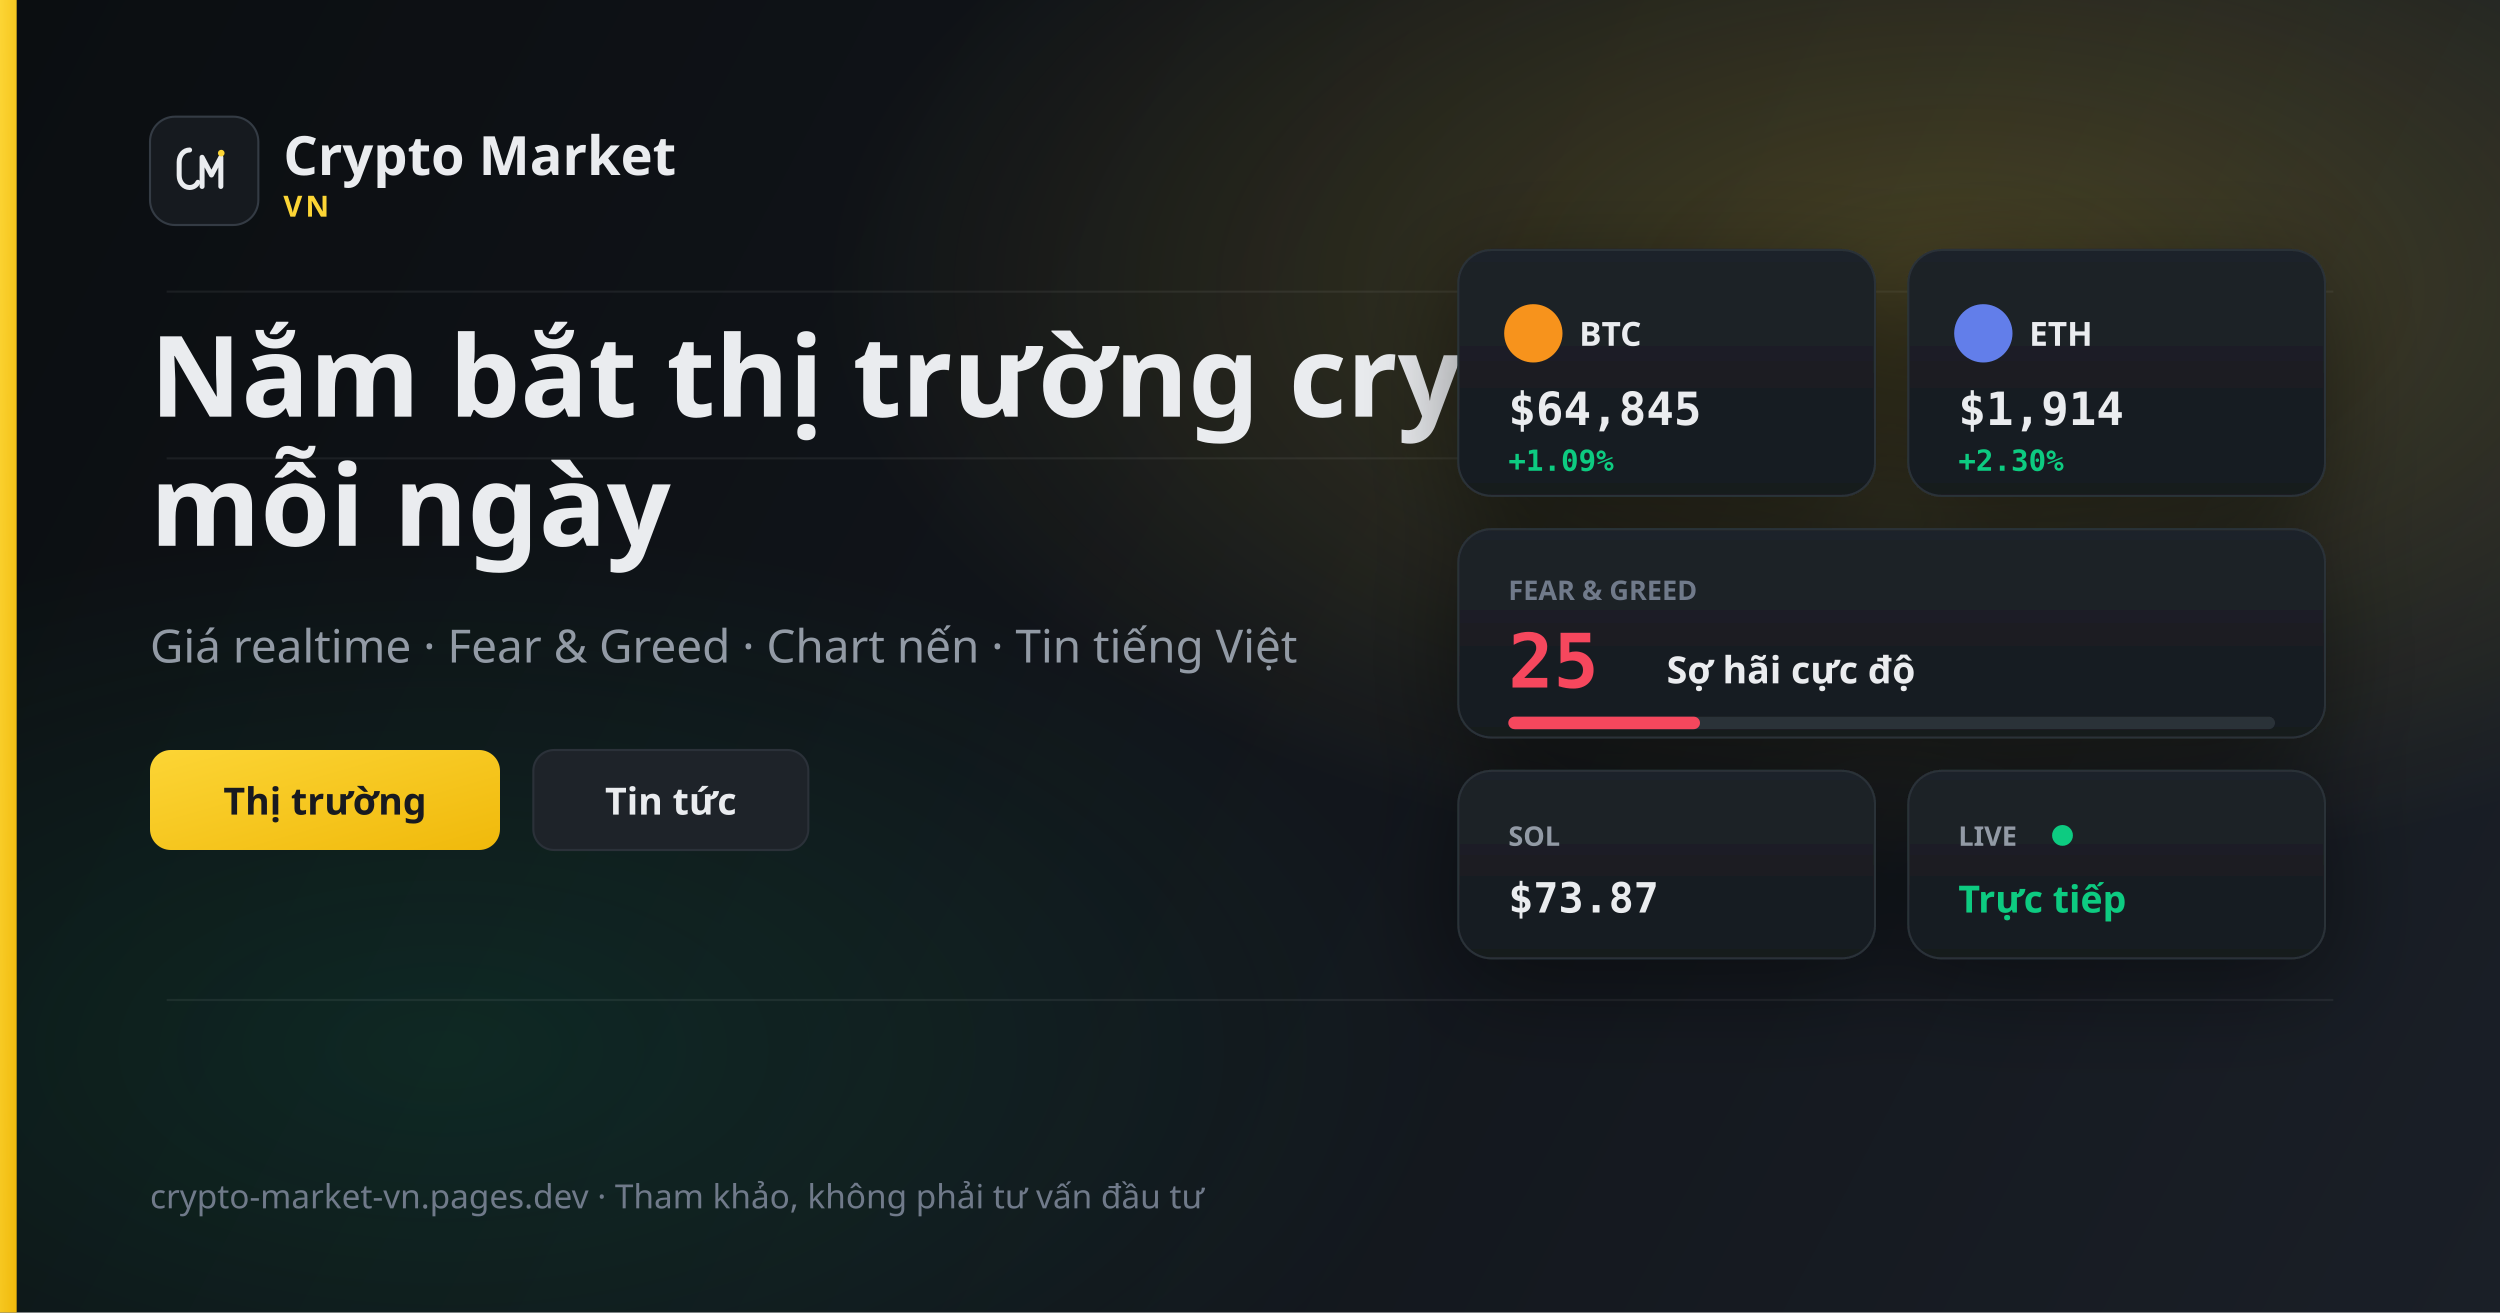
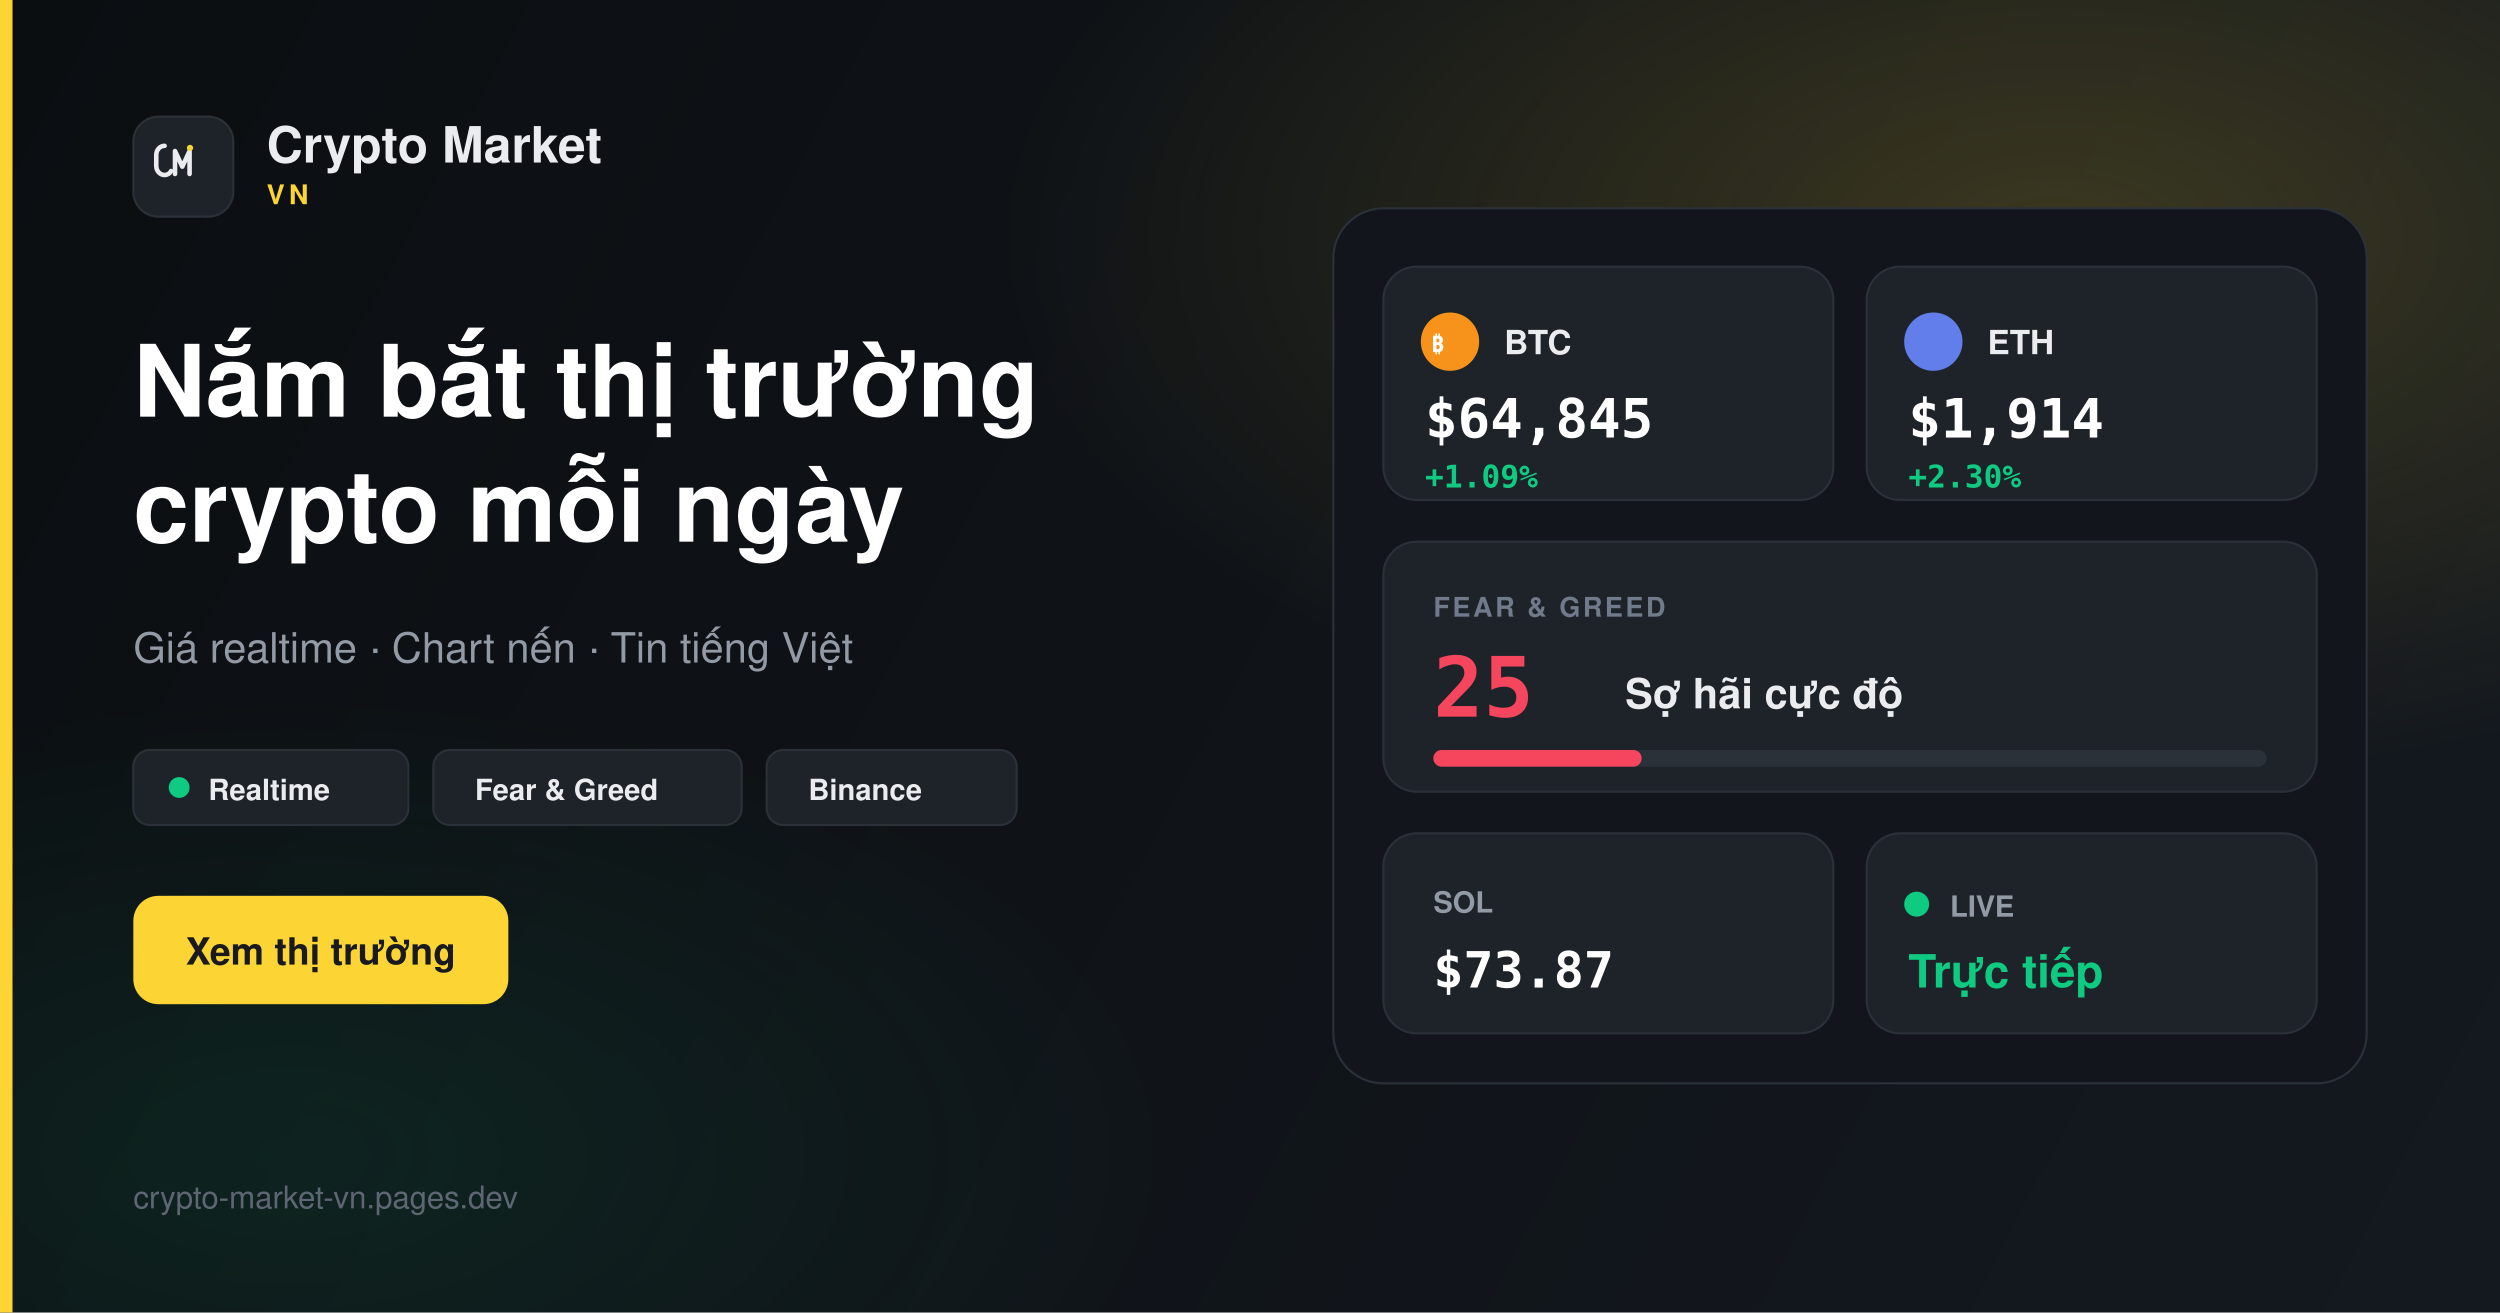
<svg xmlns="http://www.w3.org/2000/svg" width="1200" height="630" viewBox="0 0 1200 630" fill="none">
  <defs>
    <linearGradient id="bg" x1="0" y1="0" x2="1200" y2="630" gradientUnits="userSpaceOnUse">
      <stop stop-color="#0B0E11" />
-       <stop offset="0.55" stop-color="#12161C" />
-       <stop offset="1" stop-color="#1A1F27" />
+       <stop offset="1" stop-color="#141920" />
    </linearGradient>
    <linearGradient id="gold" x1="0" y1="0" x2="1" y2="1">
      <stop stop-color="#FCD535" />
-       <stop offset="1" stop-color="#F0B90B" />
+       <stop offset="1" stop-color="#E5A911" />
    </linearGradient>
-     <linearGradient id="card" x1="0" y1="0" x2="0" y2="1">
-       <stop stop-color="#1E2329" />
-       <stop offset="1" stop-color="#161A1F" />
-     </linearGradient>
-     <radialGradient id="glow" cx="78%" cy="22%" r="45%">
-       <stop offset="0%" stop-color="#FCD535" stop-opacity="0.22" />
+     <radialGradient id="orb" cx="82%" cy="18%" r="42%">
+       <stop offset="0%" stop-color="#FCD535" stop-opacity="0.18" />
      <stop offset="100%" stop-color="#FCD535" stop-opacity="0" />
    </radialGradient>
-     <radialGradient id="glow2" cx="18%" cy="80%" r="40%">
-       <stop offset="0%" stop-color="#0ECB81" stop-opacity="0.12" />
+     <radialGradient id="orbG" cx="12%" cy="88%" r="35%">
+       <stop offset="0%" stop-color="#0ECB81" stop-opacity="0.10" />
      <stop offset="100%" stop-color="#0ECB81" stop-opacity="0" />
    </radialGradient>
-     <filter id="soft" x="-20%" y="-20%" width="140%" height="140%">
-       <feDropShadow dx="0" dy="12" stdDeviation="24" flood-color="#000" flood-opacity="0.45" />
-     </filter>
  </defs>
  <rect width="1200" height="630" fill="url(#bg)" />
-   <rect width="1200" height="630" fill="url(#glow)" />
-   <rect width="1200" height="630" fill="url(#glow2)" />
-   <rect x="0" y="0" width="8" height="630" fill="url(#gold)" />
-   <g opacity="0.07" stroke="#EAECEF" stroke-width="1">
-     <path d="M80 140 H1120" />
-     <path d="M80 220 H700" />
-     <path d="M80 480 H1120" />
-   </g>
-   <g transform="translate(72, 56)">
-     <rect width="52" height="52" rx="12" fill="#161A1F" stroke="#343B44" />
-     <path d="M19 16C16.2 16 14 18.5 14 21.8V28.2C14 31.5 16.2 34 19 34C20.8 34 22.3 33 23 31.5" stroke="#EAECEF" stroke-width="2.4" stroke-linecap="round" />
-     <path d="M25 33.5V19.5L29.5 28L34 19.5V33.5" stroke="#EAECEF" stroke-width="2.4" stroke-linecap="round" stroke-linejoin="round" />
-     <circle cx="34.2" cy="17.5" r="1.6" fill="#FCD535" />
-     <text x="64" y="28" fill="#EAECEF" font-family="Segoe UI, system-ui, sans-serif" font-size="26" font-weight="700">Crypto Market</text>
-     <text x="64" y="48" fill="#FCD535" font-family="Segoe UI, system-ui, sans-serif" font-size="14" font-weight="700" letter-spacing="1.5">VN</text>
-   </g>
-   <text x="72" y="200" fill="#EAECEF" font-family="Segoe UI, system-ui, sans-serif" font-size="54" font-weight="700">Nắm bắt thị trường crypto</text>
-   <text x="72" y="262" fill="#EAECEF" font-family="Segoe UI, system-ui, sans-serif" font-size="54" font-weight="700">mỗi ngày</text>
-   <text x="72" y="318" fill="#929AA5" font-family="Segoe UI, system-ui, sans-serif" font-size="22">Giá realtime · Fear &amp; Greed · Chart nến · Tin tiếng Việt</text>
-   <g transform="translate(72, 360)">
-     <rect width="168" height="48" rx="10" fill="url(#gold)" />
-     <text x="84" y="31" text-anchor="middle" fill="#181A20" font-family="Segoe UI, system-ui, sans-serif" font-size="18" font-weight="700">Thị trường</text>
-     <rect x="184" y="0" width="132" height="48" rx="10" fill="#1E2329" stroke="#2B3139" />
-     <text x="250" y="31" text-anchor="middle" fill="#EAECEF" font-family="Segoe UI, system-ui, sans-serif" font-size="18" font-weight="600">Tin tức</text>
-   </g>
-   <g filter="url(#soft)" transform="translate(700, 120)">
-     <rect width="200" height="118" rx="16" fill="url(#card)" stroke="#2B3139" />
-     <circle cx="36" cy="40" r="14" fill="#F7931A" />
-     <text x="58" y="46" fill="#EAECEF" font-family="Segoe UI, system-ui, sans-serif" font-size="16" font-weight="700">BTC</text>
-     <text x="24" y="84" fill="#EAECEF" font-family="IBM Plex Mono, Consolas, monospace" font-size="22" font-weight="700">$64,845</text>
-     <text x="24" y="106" fill="#0ECB81" font-family="IBM Plex Mono, Consolas, monospace" font-size="14" font-weight="600">+1.09%</text>
-     <rect x="216" y="0" width="200" height="118" rx="16" fill="url(#card)" stroke="#2B3139" />
-     <circle cx="252" cy="40" r="14" fill="#627EEA" />
-     <text x="274" y="46" fill="#EAECEF" font-family="Segoe UI, system-ui, sans-serif" font-size="16" font-weight="700">ETH</text>
-     <text x="240" y="84" fill="#EAECEF" font-family="IBM Plex Mono, Consolas, monospace" font-size="22" font-weight="700">$1,914</text>
-     <text x="240" y="106" fill="#0ECB81" font-family="IBM Plex Mono, Consolas, monospace" font-size="14" font-weight="600">+2.30%</text>
-     <rect y="134" width="416" height="100" rx="16" fill="url(#card)" stroke="#2B3139" />
-     <text x="24" y="168" fill="#707A8A" font-family="Segoe UI, system-ui, sans-serif" font-size="13" font-weight="600">FEAR &amp; GREED</text>
-     <text x="24" y="210" fill="#F6465D" font-family="IBM Plex Mono, Consolas, monospace" font-size="36" font-weight="700">25</text>
-     <text x="100" y="208" fill="#EAECEF" font-family="Segoe UI, system-ui, sans-serif" font-size="18" font-weight="600">Sợ hãi cực độ</text>
-     <rect x="24" y="224" width="368" height="6" rx="3" fill="#2B3139" />
-     <rect x="24" y="224" width="92" height="6" rx="3" fill="#F6465D" />
-     <rect y="250" width="200" height="90" rx="16" fill="url(#card)" stroke="#2B3139" />
-     <text x="24" y="286" fill="#929AA5" font-family="Segoe UI, system-ui, sans-serif" font-size="13" font-weight="600">SOL</text>
-     <text x="24" y="318" fill="#EAECEF" font-family="IBM Plex Mono, Consolas, monospace" font-size="20" font-weight="700">$73.87</text>
-     <rect x="216" y="250" width="200" height="90" rx="16" fill="url(#card)" stroke="#2B3139" />
-     <text x="240" y="286" fill="#929AA5" font-family="Segoe UI, system-ui, sans-serif" font-size="13" font-weight="600">LIVE</text>
-     <circle cx="290" cy="281" r="5" fill="#0ECB81" />
-     <text x="240" y="318" fill="#0ECB81" font-family="Segoe UI, system-ui, sans-serif" font-size="18" font-weight="700">Trực tiếp</text>
-   </g>
-   <text x="72" y="580" fill="#707A8A" font-family="Segoe UI, system-ui, sans-serif" font-size="16">crypto-market-vn.pages.dev · Tham khảo, không phải tư vấn đầu tư</text>
+   <rect width="1200" height="630" fill="url(#orb)" />
+   <rect width="1200" height="630" fill="url(#orbG)" />
+   <rect x="0" y="0" width="6" height="630" fill="#FCD535" />
+   <rect x="64" y="56" width="48" height="48" rx="12" fill="#1E2329" stroke="#2B3139" />
+   <path d="M79 70c-2.2 0-4 1.9-4 4.4v5.2c0 2.5 1.8 4.4 4 4.4 1.4 0 2.6-.8 3.1-1.9" stroke="#EAECEF" stroke-width="2.2" stroke-linecap="round" />
+   <path d="M84 83.5V72.5L87.5 80L91 72.5v11" stroke="#EAECEF" stroke-width="2.2" stroke-linecap="round" stroke-linejoin="round" />
+   <circle cx="91.2" cy="71" r="1.5" fill="#FCD535" />
+   <text x="128" y="78" fill="#EAECEF" font-family="Segoe UI, Helvetica, Arial, sans-serif" font-size="24" font-weight="700">Crypto Market</text>
+   <text x="128" y="98" fill="#FCD535" font-family="Segoe UI, Helvetica, Arial, sans-serif" font-size="13" font-weight="700" letter-spacing="2">VN</text>
+   <text x="64" y="200" fill="#FFFFFF" font-family="Segoe UI, Helvetica, Arial, sans-serif" font-size="48" font-weight="700">Nắm bắt thị trường</text>
+   <text x="64" y="260" fill="#FFFFFF" font-family="Segoe UI, Helvetica, Arial, sans-serif" font-size="48" font-weight="700">crypto mỗi ngày</text>
+   <text x="64" y="318" fill="#929AA5" font-family="Segoe UI, Helvetica, Arial, sans-serif" font-size="20">Giá realtime · Chart nến · Tin tiếng Việt</text>
+   <rect x="64" y="360" width="132" height="36" rx="8" fill="#1E2329" stroke="#2B3139" />
+   <circle cx="86" cy="378" r="5" fill="#0ECB81" />
+   <text x="100" y="384" fill="#EAECEF" font-family="Segoe UI, Helvetica, Arial, sans-serif" font-size="14" font-weight="600">Realtime</text>
+   <rect x="208" y="360" width="148" height="36" rx="8" fill="#1E2329" stroke="#2B3139" />
+   <text x="228" y="384" fill="#EAECEF" font-family="Segoe UI, Helvetica, Arial, sans-serif" font-size="14" font-weight="600">Fear &amp; Greed</text>
+   <rect x="368" y="360" width="120" height="36" rx="8" fill="#1E2329" stroke="#2B3139" />
+   <text x="388" y="384" fill="#EAECEF" font-family="Segoe UI, Helvetica, Arial, sans-serif" font-size="14" font-weight="600">Binance</text>
+   <rect x="64" y="430" width="180" height="52" rx="12" fill="#FCD535" />
+   <text x="154" y="463" text-anchor="middle" fill="#181A20" font-family="Segoe UI, Helvetica, Arial, sans-serif" font-size="18" font-weight="700">Xem thị trường</text>
+   <text x="64" y="580" fill="#5E6673" font-family="Segoe UI, Helvetica, Arial, sans-serif" font-size="15">crypto-market-vn.pages.dev</text>
+   <rect x="640" y="100" width="496" height="420" rx="24" fill="#12161C" stroke="#2B3139" stroke-width="1" />
+   <rect x="664" y="128" width="216" height="112" rx="16" fill="#1E2329" stroke="#2B3139" />
+   <circle cx="696" cy="164" r="14" fill="#F7931A" />
+   <text x="690" y="169" text-anchor="middle" fill="#fff" font-family="Segoe UI, sans-serif" font-size="11" font-weight="700">₿</text>
+   <text x="722" y="170" fill="#EAECEF" font-family="Segoe UI, Helvetica, Arial, sans-serif" font-size="16" font-weight="700">BTC</text>
+   <text x="684" y="210" fill="#FFFFFF" font-family="Consolas, IBM Plex Mono, monospace" font-size="26" font-weight="700">$64,845</text>
+   <text x="684" y="234" fill="#0ECB81" font-family="Consolas, monospace" font-size="15" font-weight="600">+1.09%</text>
+   <rect x="896" y="128" width="216" height="112" rx="16" fill="#1E2329" stroke="#2B3139" />
+   <circle cx="928" cy="164" r="14" fill="#627EEA" />
+   <text x="954" y="170" fill="#EAECEF" font-family="Segoe UI, Helvetica, Arial, sans-serif" font-size="16" font-weight="700">ETH</text>
+   <text x="916" y="210" fill="#FFFFFF" font-family="Consolas, monospace" font-size="26" font-weight="700">$1,914</text>
+   <text x="916" y="234" fill="#0ECB81" font-family="Consolas, monospace" font-size="15" font-weight="600">+2.30%</text>
+   <rect x="664" y="260" width="448" height="120" rx="16" fill="#1E2329" stroke="#2B3139" />
+   <text x="688" y="296" fill="#707A8A" font-family="Segoe UI, Helvetica, Arial, sans-serif" font-size="13" font-weight="700" letter-spacing="1.2">FEAR &amp; GREED</text>
+   <text x="688" y="344" fill="#F6465D" font-family="Consolas, monospace" font-size="40" font-weight="700">25</text>
+   <text x="780" y="340" fill="#EAECEF" font-family="Segoe UI, Helvetica, Arial, sans-serif" font-size="20" font-weight="600">Sợ hãi cực độ</text>
+   <rect x="688" y="360" width="400" height="8" rx="4" fill="#2B3139" />
+   <rect x="688" y="360" width="100" height="8" rx="4" fill="#F6465D" />
+   <rect x="664" y="400" width="216" height="96" rx="16" fill="#1E2329" stroke="#2B3139" />
+   <text x="688" y="438" fill="#929AA5" font-family="Segoe UI, Helvetica, Arial, sans-serif" font-size="14" font-weight="600">SOL</text>
+   <text x="688" y="474" fill="#FFFFFF" font-family="Consolas, monospace" font-size="24" font-weight="700">$73.87</text>
+   <rect x="896" y="400" width="216" height="96" rx="16" fill="#1E2329" stroke="#2B3139" />
+   <circle cx="920" cy="434" r="6" fill="#0ECB81" />
+   <text x="936" y="440" fill="#929AA5" font-family="Segoe UI, Helvetica, Arial, sans-serif" font-size="14" font-weight="600">LIVE</text>
+   <text x="916" y="474" fill="#0ECB81" font-family="Segoe UI, Helvetica, Arial, sans-serif" font-size="22" font-weight="700">Trực tiếp</text>
</svg>
